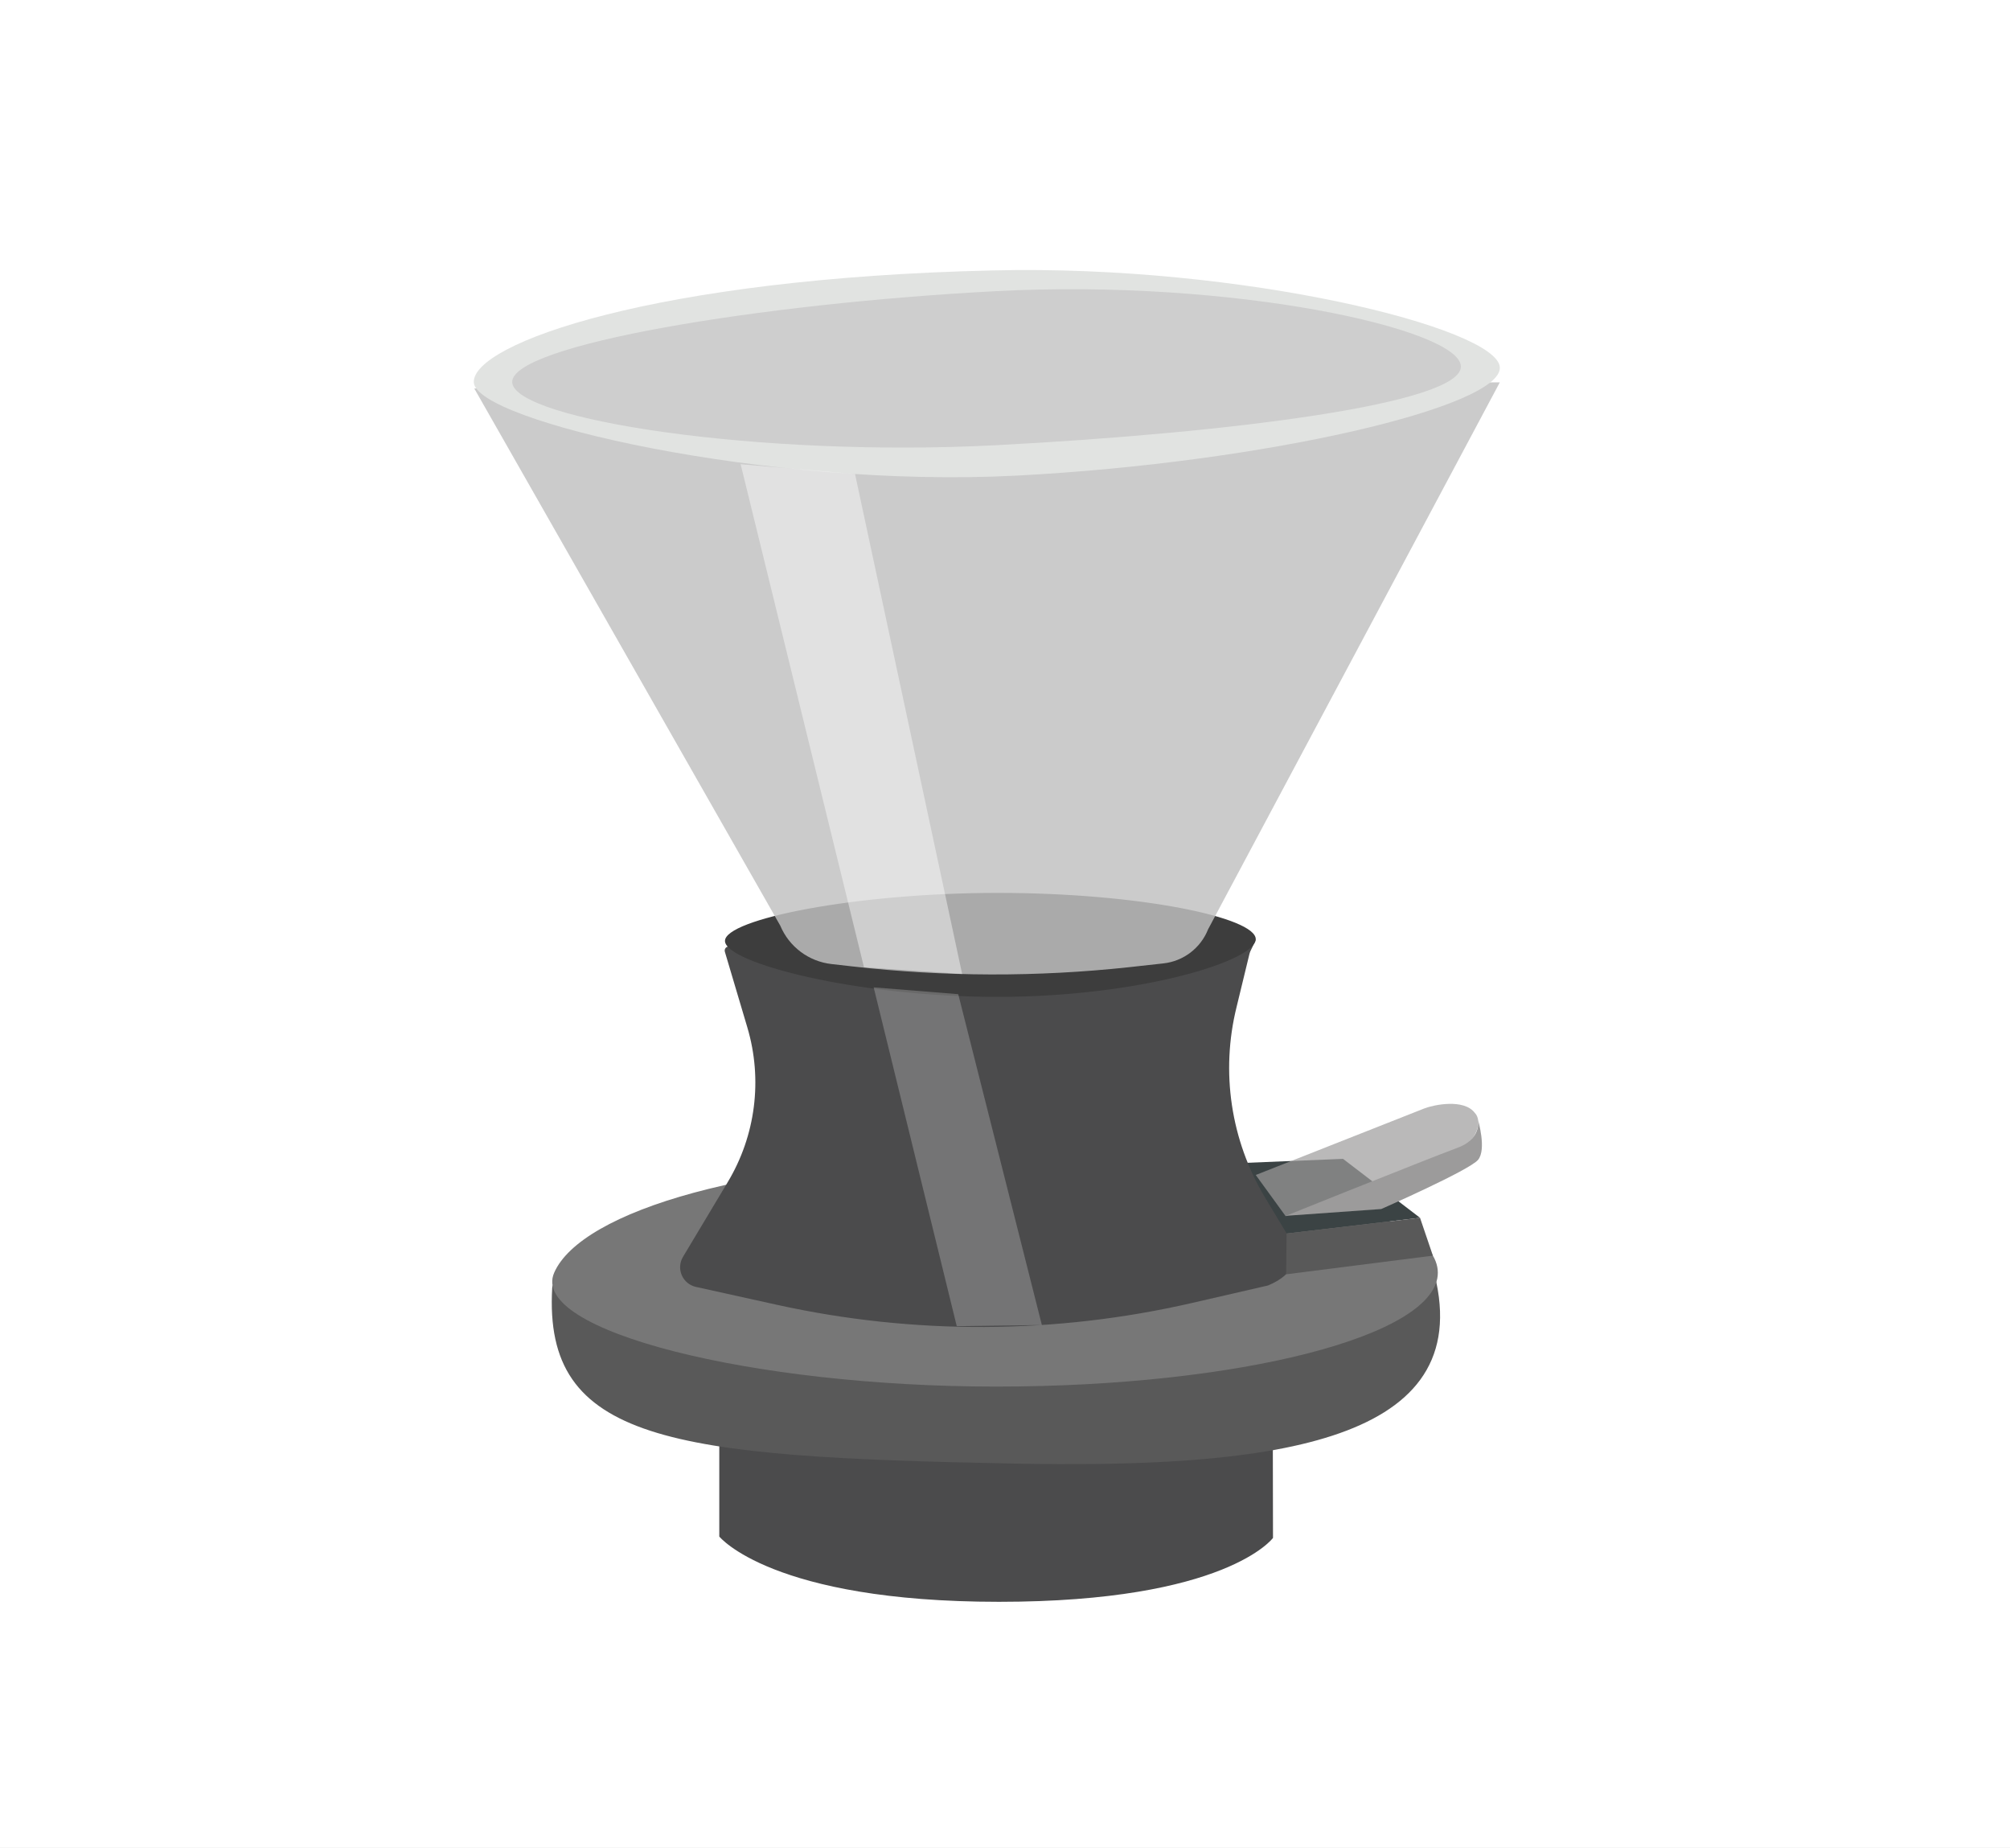
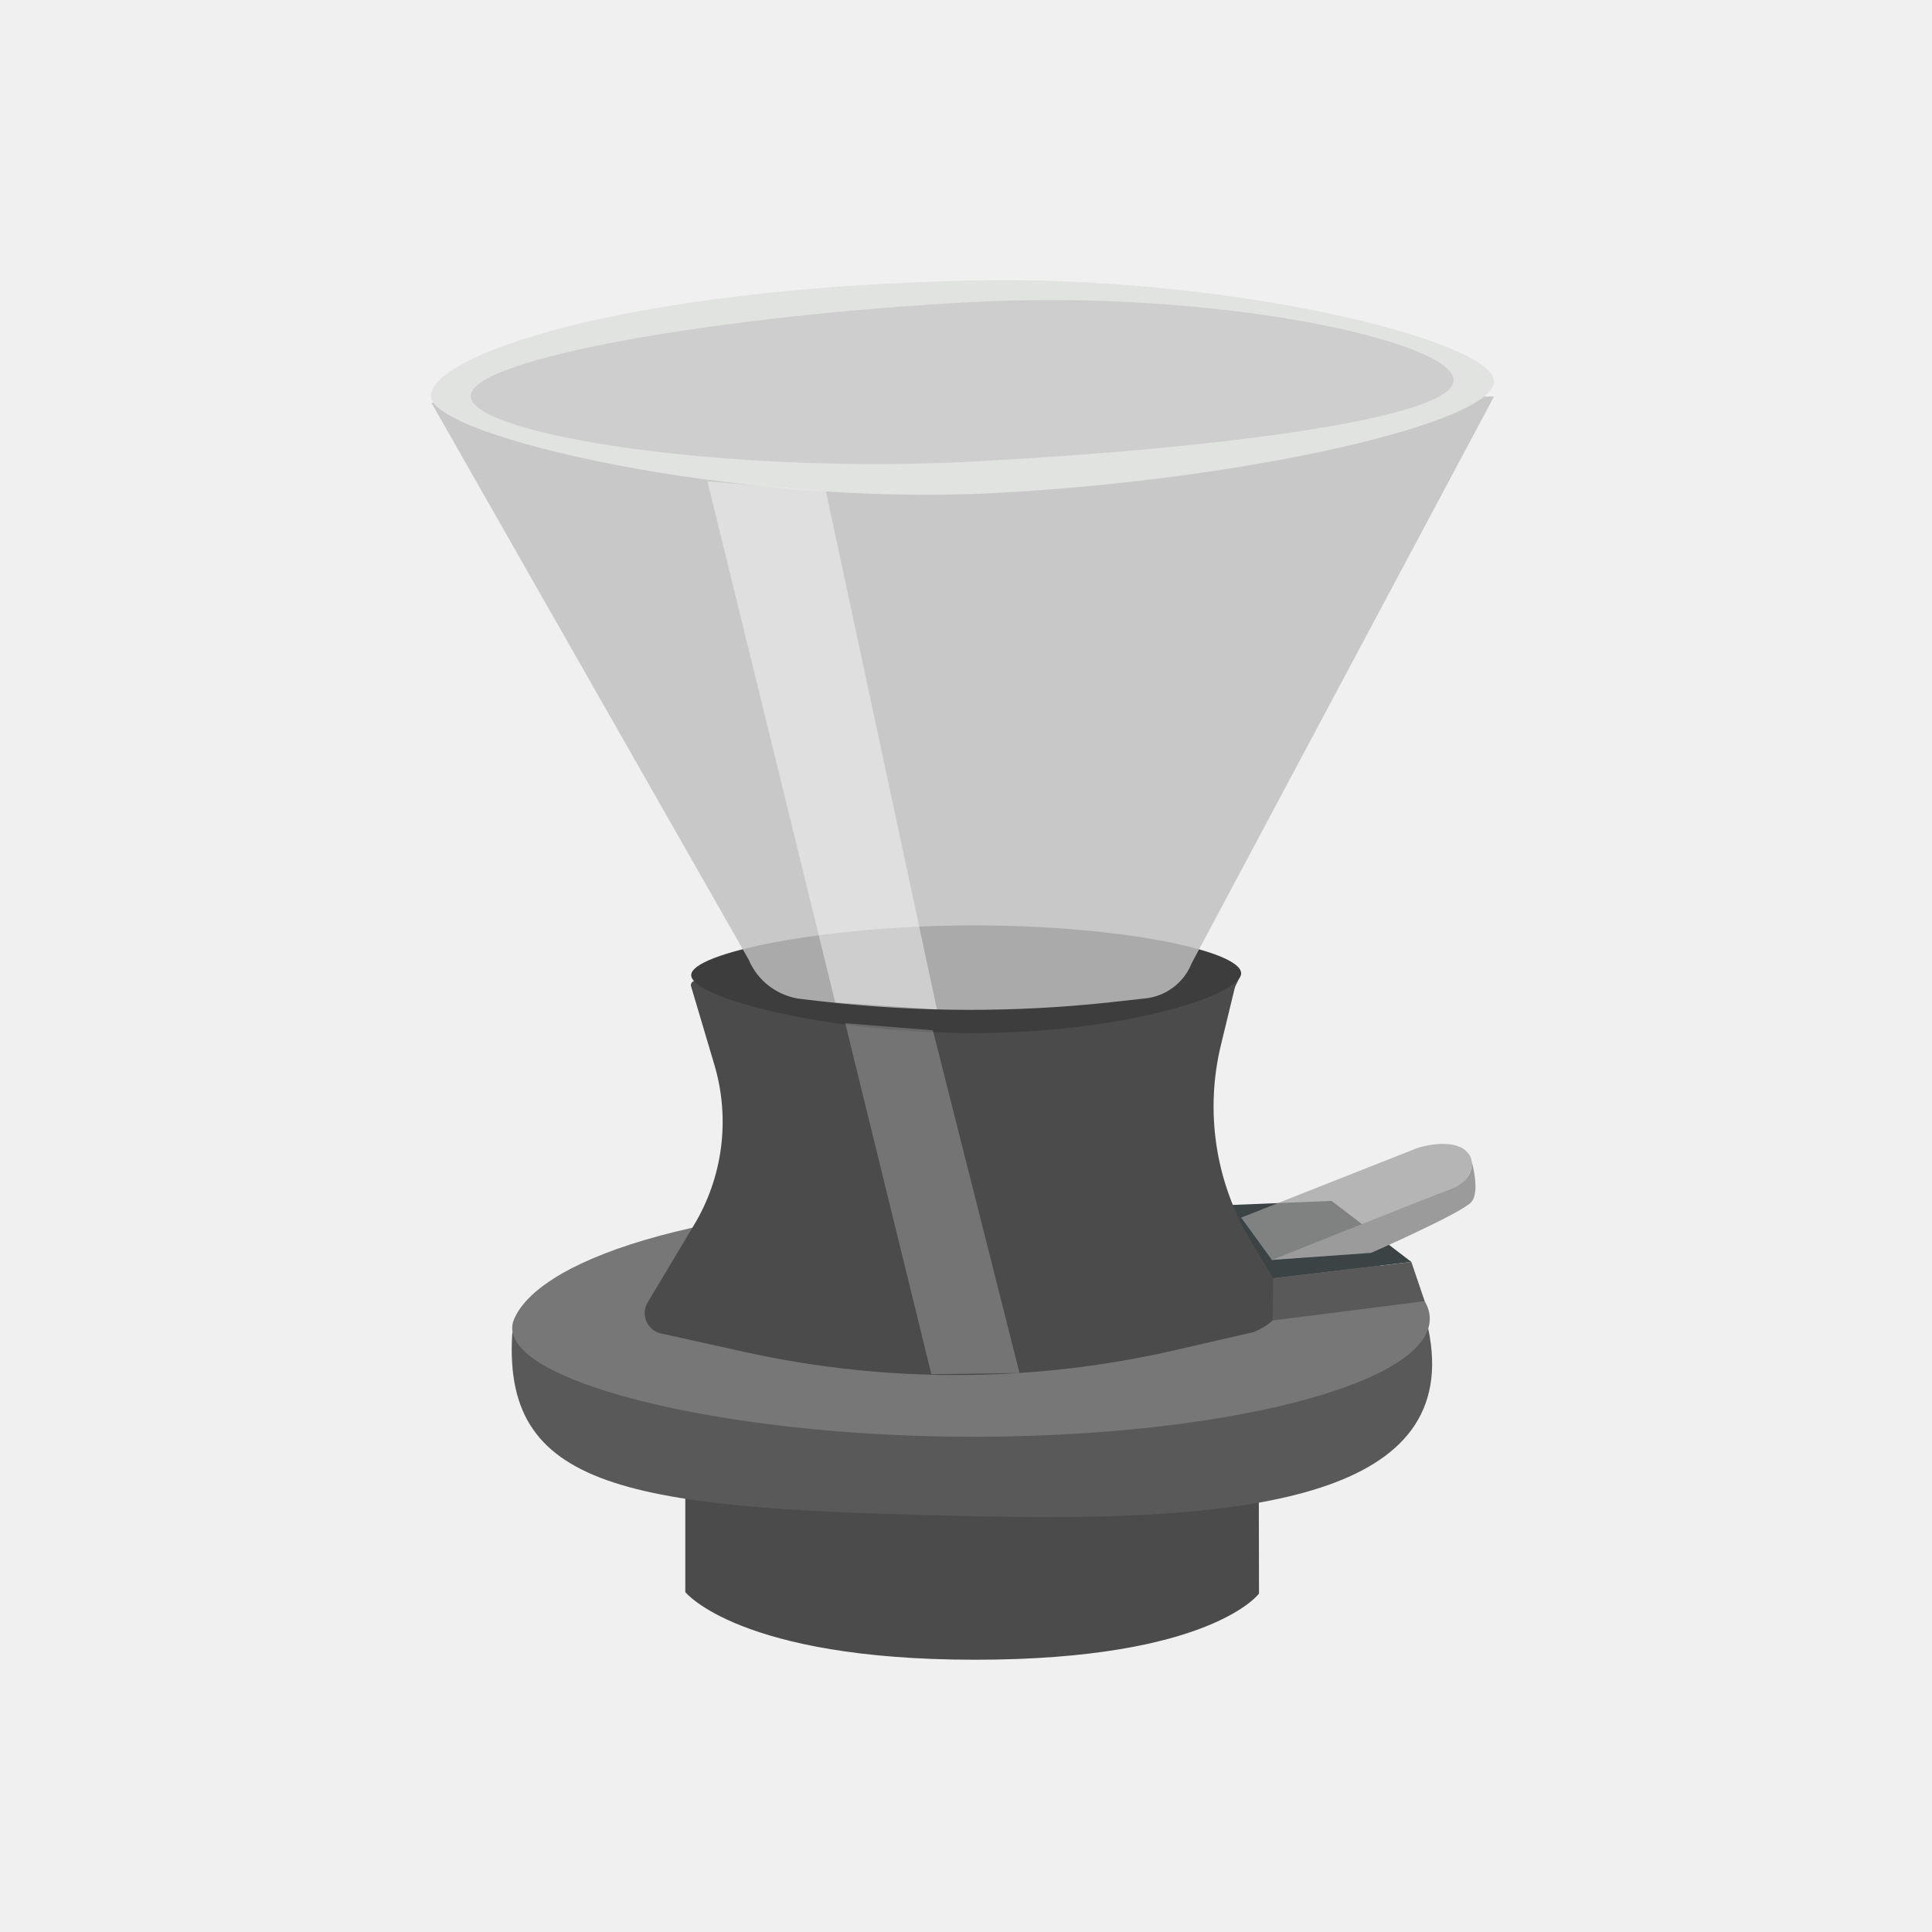
- <svg xmlns="http://www.w3.org/2000/svg" viewBox="0 0 215.59 198.12">
-   <defs>
-     <style>.cls-1,.cls-12,.cls-13{fill:#fff;}.cls-2{fill:#4b4b4c;}.cls-3{fill:#595959;}.cls-4{fill:#777;}.cls-5{fill:#3b4344;}.cls-6,.cls-7{fill:#9c9b9b;}.cls-6{opacity:0.7;}.cls-8{fill:#3d3d3d;}.cls-9{fill:#c1c1c1;opacity:0.83;}.cls-10{fill:#e1e3e1;}.cls-11{fill:#cecece;}.cls-12{opacity:0.42;}.cls-13{opacity:0.23;}</style>
-   </defs>
-   <g id="Ebene_2" data-name="Ebene 2">
-     <g id="Ebene_1-2" data-name="Ebene 1">
-       <g id="Hario_Immersion_Dripper" data-name="Hario Immersion Dripper">
-         <rect class="cls-1" width="215.59" height="198.12" />
-         <path class="cls-2" d="M136.54,164.92s-5,6.85-29.39,6.85-30-7-30-7V153.72h59.37Z" />
-         <path class="cls-3" d="M154.06,137.5c3.66,17.38-18.12,20-45.67,19.44-36.5-.72-50.13-2.35-49.16-18.86.19-3.23,19.2.07,46.76.07S153.39,134.33,154.06,137.5Z" />
-         <path class="cls-4" d="M154.22,136.48c0,6.74-21.22,12.21-47.39,12.21s-50.09-6-47.39-12.21c2.87-6.58,21.22-12.21,47.39-12.21S154.22,129.74,154.22,136.48Z" />
-         <polygon class="cls-5" points="152.31 130.59 137.57 132.33 133.07 124.72 144.05 124.27 152.31 130.59" />
-         <path class="cls-6" d="M152.78,118.86,134.69,126l3.21,4.42,19-7.47c1.26-.55,2.23-2.65,1.27-3.63C157,117.81,153.82,118.46,152.78,118.86Z" />
-         <path class="cls-7" d="M137.9,130.38l10.25-.73s9.47-4.16,10.39-5.28,0-4.25,0-4.25.4,2.08-2.31,3C152.86,124.38,139.07,129.92,137.9,130.38Z" />
-         <path class="cls-2" d="M136,137.85l-8.13,1.87a101.28,101.28,0,0,1-44.54.2L74.64,138a2.16,2.16,0,0,1-1.39-3.21l4.79-8a20.74,20.74,0,0,0,2.12-16.61l-2.41-8.11a.44.44,0,0,1,.53-.56l9,3a89.91,89.91,0,0,0,36.12.74l11.28-4.5c-.38,1-.55,1.09-.67,1.56L132.63,108a27.06,27.06,0,0,0,3.06,20.42l2.52,4.19C139.44,134.67,139,136.6,136,137.85Z" />
-         <path class="cls-8" d="M134.69,100.71c0,2.32-12.41,6.19-27.69,6.19s-29.24-3.67-29.24-6,14-5.15,29.27-5.15S134.69,98.4,134.69,100.71Z" />
-         <polygon class="cls-3" points="153.69 134.65 137.95 136.65 138 132.28 152.31 130.59 153.69 134.65" />
-         <path class="cls-9" d="M160.87,41l-110,.66,32.82,57.6a6.78,6.78,0,0,0,5.5,4.12l2.21.25a134.6,134.6,0,0,0,29.76.08l3.62-.4a5.84,5.84,0,0,0,4.8-3.66Z" />
-         <path class="cls-10" d="M160.87,39.39c.22,4.22-25.07,10.21-51.79,11.61S51,45.17,50.82,41s19.51-11.18,55.64-12C133.21,28.34,160.64,35.17,160.87,39.39Z" />
-         <path class="cls-11" d="M156.69,39.26c.21,4-24.45,7.15-49.83,8.48S55.15,45,54.94,41s26.53-8.45,51.92-9.78S156.48,35.25,156.69,39.26Z" />
-         <polygon class="cls-12" points="79.44 49.78 91.71 50.83 103.2 104.45 92.67 103.73 79.44 49.78" />
-         <polygon class="cls-13" points="93.71 105.88 102.78 106.61 111.75 142.09 102.62 142.21 93.71 105.88" />
-       </g>
-     </g>
-   </g>
+ <svg xmlns="http://www.w3.org/2000/svg" width="200" height="200" viewBox="0 0 200 200" fill="none">
+   <path d="M130.332 164.965C130.332 164.965 125.332 171.815 100.942 171.815C76.552 171.815 70.942 164.815 70.942 164.815V153.765H130.312L130.332 164.965Z" fill="#4B4B4C" />
+   <path d="M147.852 137.544C151.512 154.924 129.732 157.544 102.182 156.984C65.682 156.264 52.052 154.634 53.022 138.124C53.212 134.894 72.222 138.194 99.782 138.194C127.342 138.194 147.182 134.374 147.852 137.544Z" fill="#595959" />
+   <path d="M148.012 136.524C148.012 143.264 126.792 148.734 100.622 148.734C74.452 148.734 50.532 142.734 53.232 136.524C56.102 129.944 74.452 124.314 100.622 124.314C126.792 124.314 148.012 129.784 148.012 136.524Z" fill="#777777" />
+   <path d="M146.102 130.634L131.362 132.374L126.862 124.764L137.842 124.314L146.102 130.634Z" fill="#3B4344" />
+   <path opacity="0.7" d="M146.572 118.904L128.482 126.044L131.692 130.464L150.692 122.994C151.952 122.444 152.922 120.344 151.962 119.364C150.792 117.854 147.612 118.504 146.572 118.904Z" fill="#9C9B9B" />
+   <path d="M131.692 130.425L141.942 129.695C141.942 129.695 151.412 125.535 152.332 124.415C153.252 123.295 152.332 120.165 152.332 120.165C152.332 120.165 152.732 122.245 150.022 123.165C146.652 124.425 132.862 129.965 131.692 130.425Z" fill="#9C9B9B" />
+   <path d="M129.792 137.894L121.662 139.764C107.014 143.135 91.799 143.204 77.122 139.964L68.432 138.044C68.098 137.97 67.787 137.819 67.524 137.601C67.261 137.384 67.053 137.107 66.918 136.794C66.782 136.481 66.722 136.14 66.744 135.799C66.766 135.459 66.868 135.128 67.042 134.834L71.832 126.834C73.32 124.365 74.277 121.613 74.642 118.753C75.007 115.893 74.772 112.988 73.952 110.224L71.542 102.114C71.518 102.039 71.514 101.959 71.532 101.882C71.549 101.806 71.587 101.735 71.641 101.678C71.695 101.621 71.764 101.579 71.84 101.557C71.915 101.536 71.995 101.535 72.072 101.554L81.072 104.554C92.938 107.242 105.226 107.494 117.192 105.294L128.472 100.794C128.092 101.794 127.922 101.884 127.802 102.354L126.422 108.044C124.703 114.988 125.803 122.33 129.482 128.464L132.002 132.654C133.232 134.714 132.792 136.644 129.792 137.894Z" fill="#4B4B4C" />
+   <path d="M128.482 100.754C128.482 103.074 116.072 106.944 100.792 106.944C85.511 106.944 71.552 103.274 71.552 100.944C71.552 98.614 85.552 95.794 100.822 95.794C116.092 95.794 128.482 98.444 128.482 100.754Z" fill="#3D3D3D" />
+   <path d="M147.482 134.695L131.742 136.695L131.792 132.325L146.102 130.635L147.482 134.695Z" fill="#595959" />
+   <path opacity="0.83" d="M154.662 41.044L44.662 41.704L77.482 99.304C77.948 100.419 78.704 101.389 79.671 102.113C80.638 102.837 81.781 103.29 82.982 103.424L85.192 103.674C95.078 104.801 105.059 104.828 114.952 103.754L118.572 103.354C119.629 103.239 120.635 102.838 121.481 102.193C122.327 101.548 122.981 100.684 123.372 99.694L154.662 41.044Z" fill="#C1C1C1" />
+   <path d="M154.662 39.434C154.882 43.654 129.592 49.645 102.872 51.044C76.152 52.444 44.792 45.215 44.612 41.044C44.432 36.874 64.122 29.864 100.252 29.044C127.002 28.384 154.432 35.215 154.662 39.434Z" fill="#E1E3E1" />
+   <path d="M150.482 39.305C150.692 43.305 126.032 46.455 100.652 47.785C75.272 49.115 48.942 45.045 48.732 41.045C48.522 37.045 75.262 32.595 100.652 31.265C126.042 29.935 150.272 35.295 150.482 39.305Z" fill="#CECECE" />
+   <path opacity="0.42" d="M73.232 49.825L85.502 50.874L96.992 104.494L86.462 103.774L73.232 49.825Z" fill="white" />
+   <path opacity="0.23" d="M87.501 105.925L96.572 106.655L105.541 142.135L96.412 142.255L87.501 105.925Z" fill="white" />
</svg>
